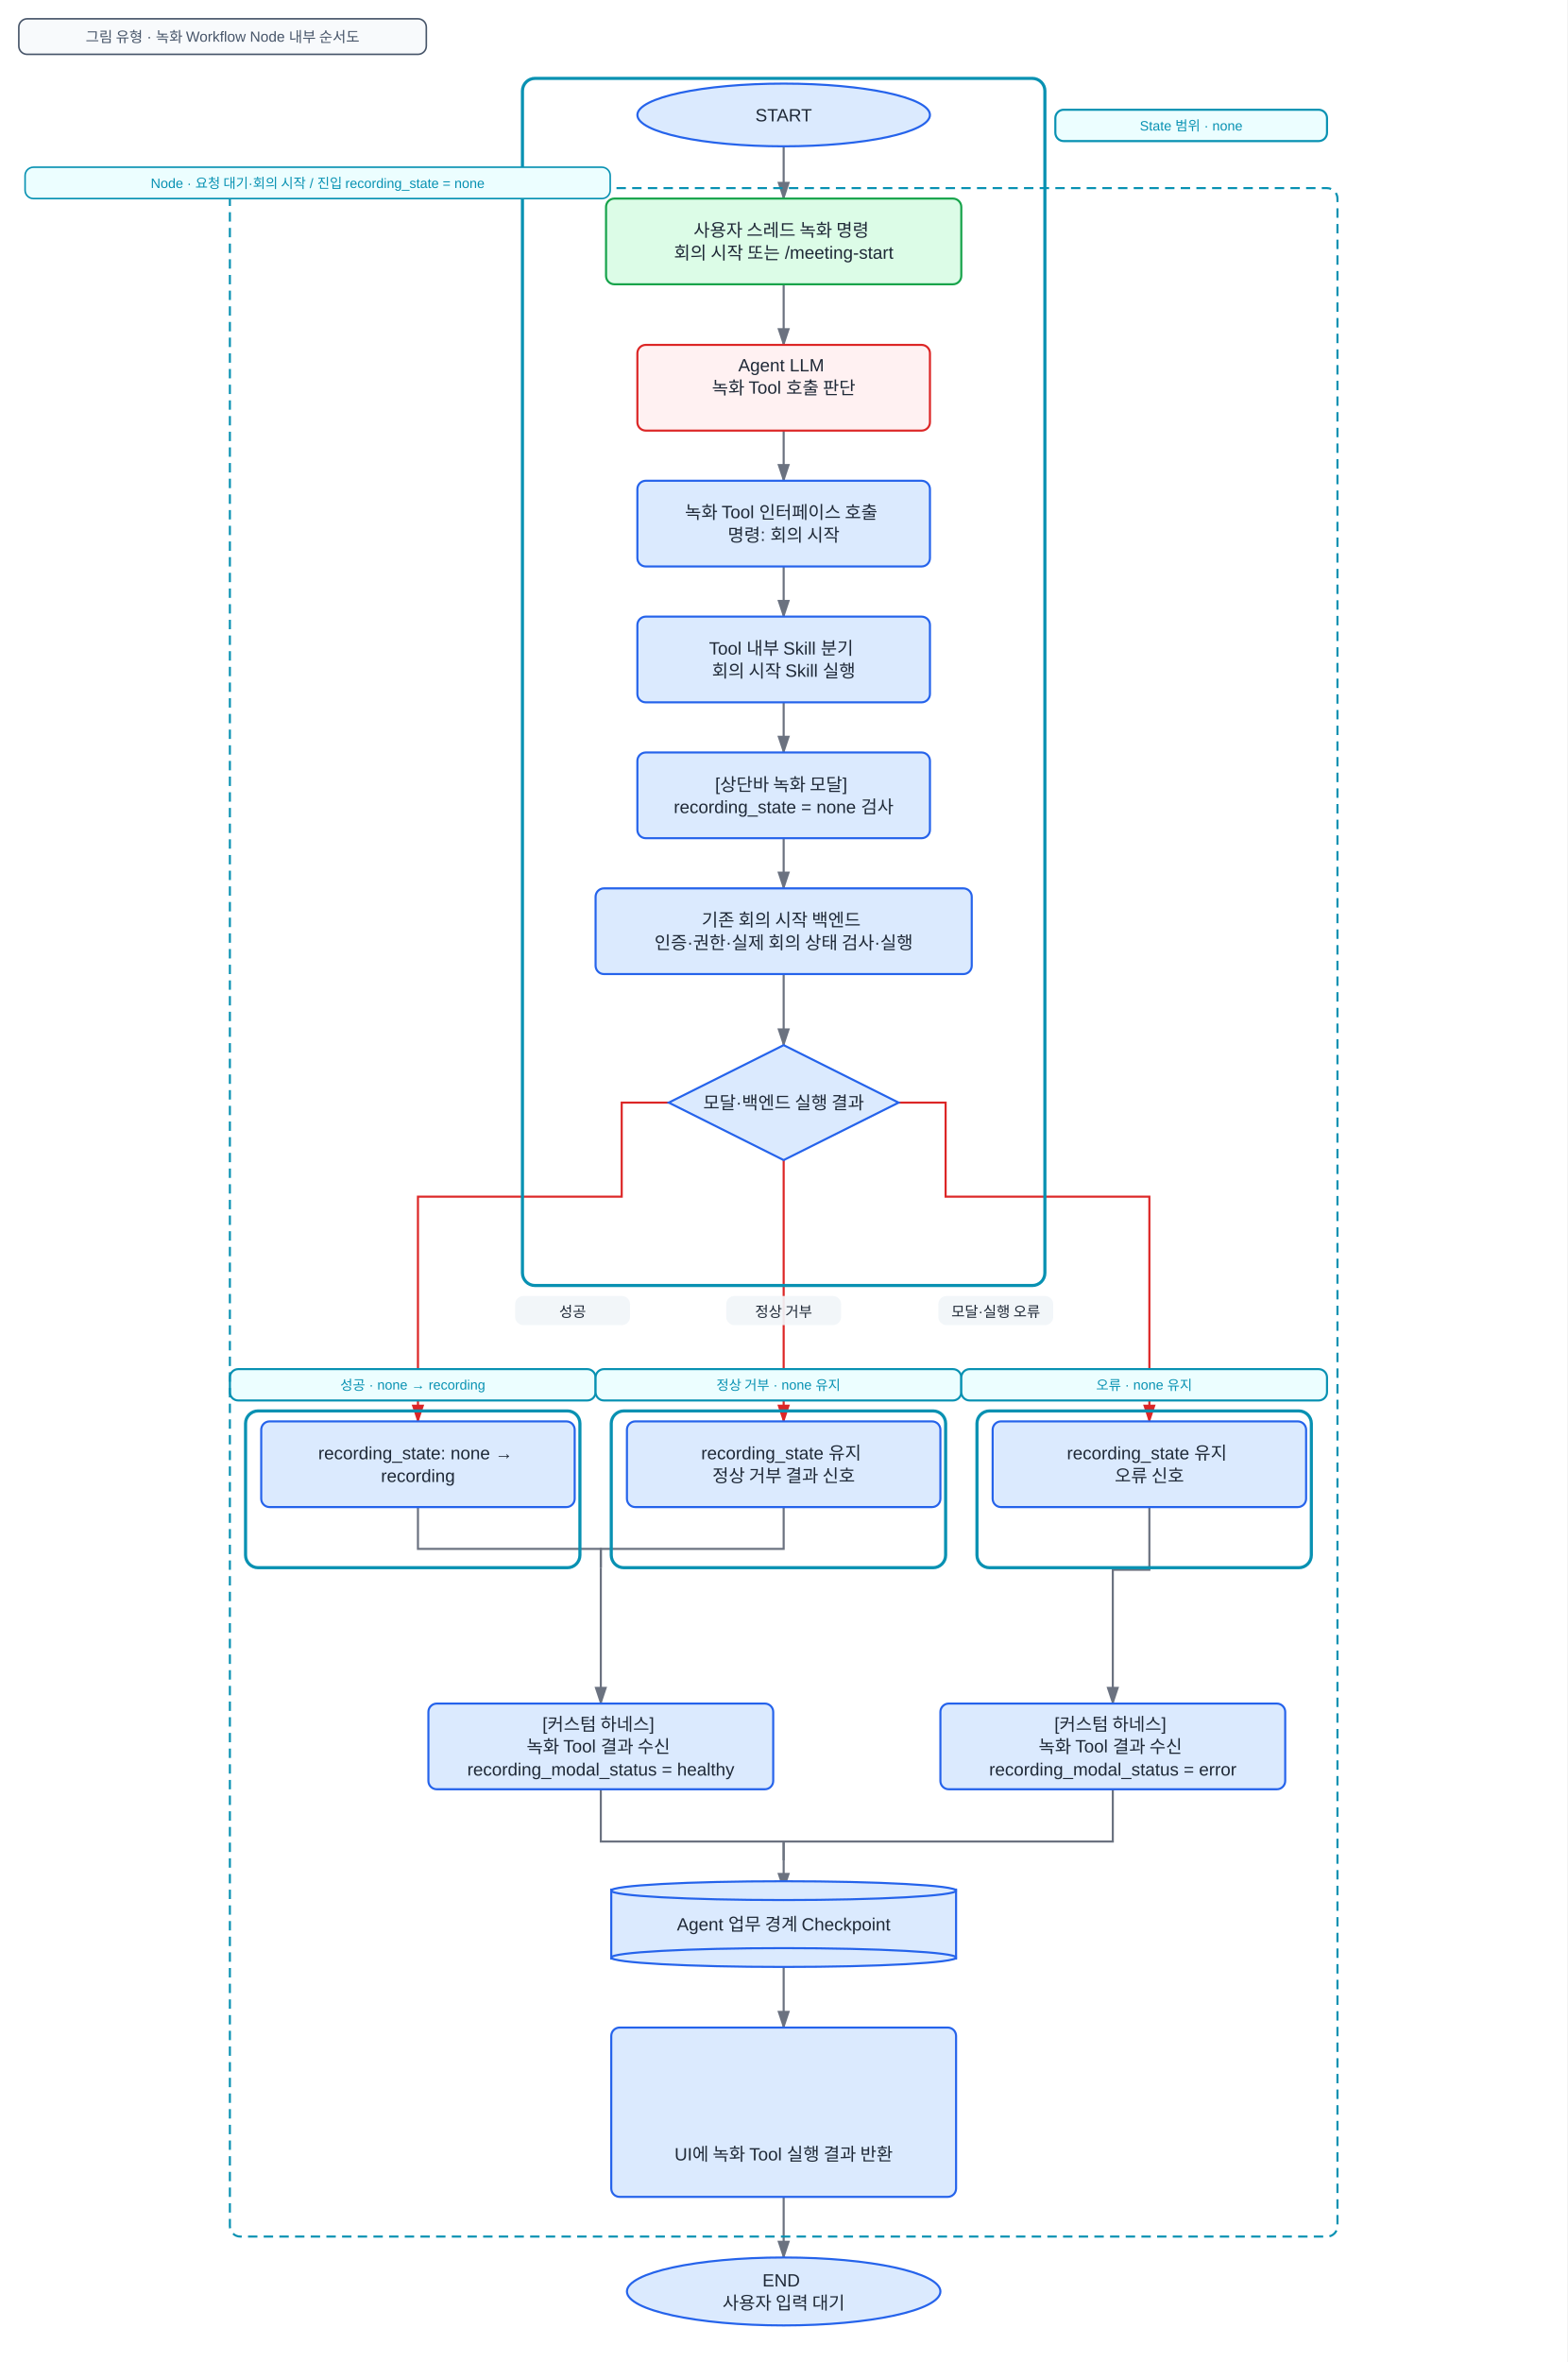
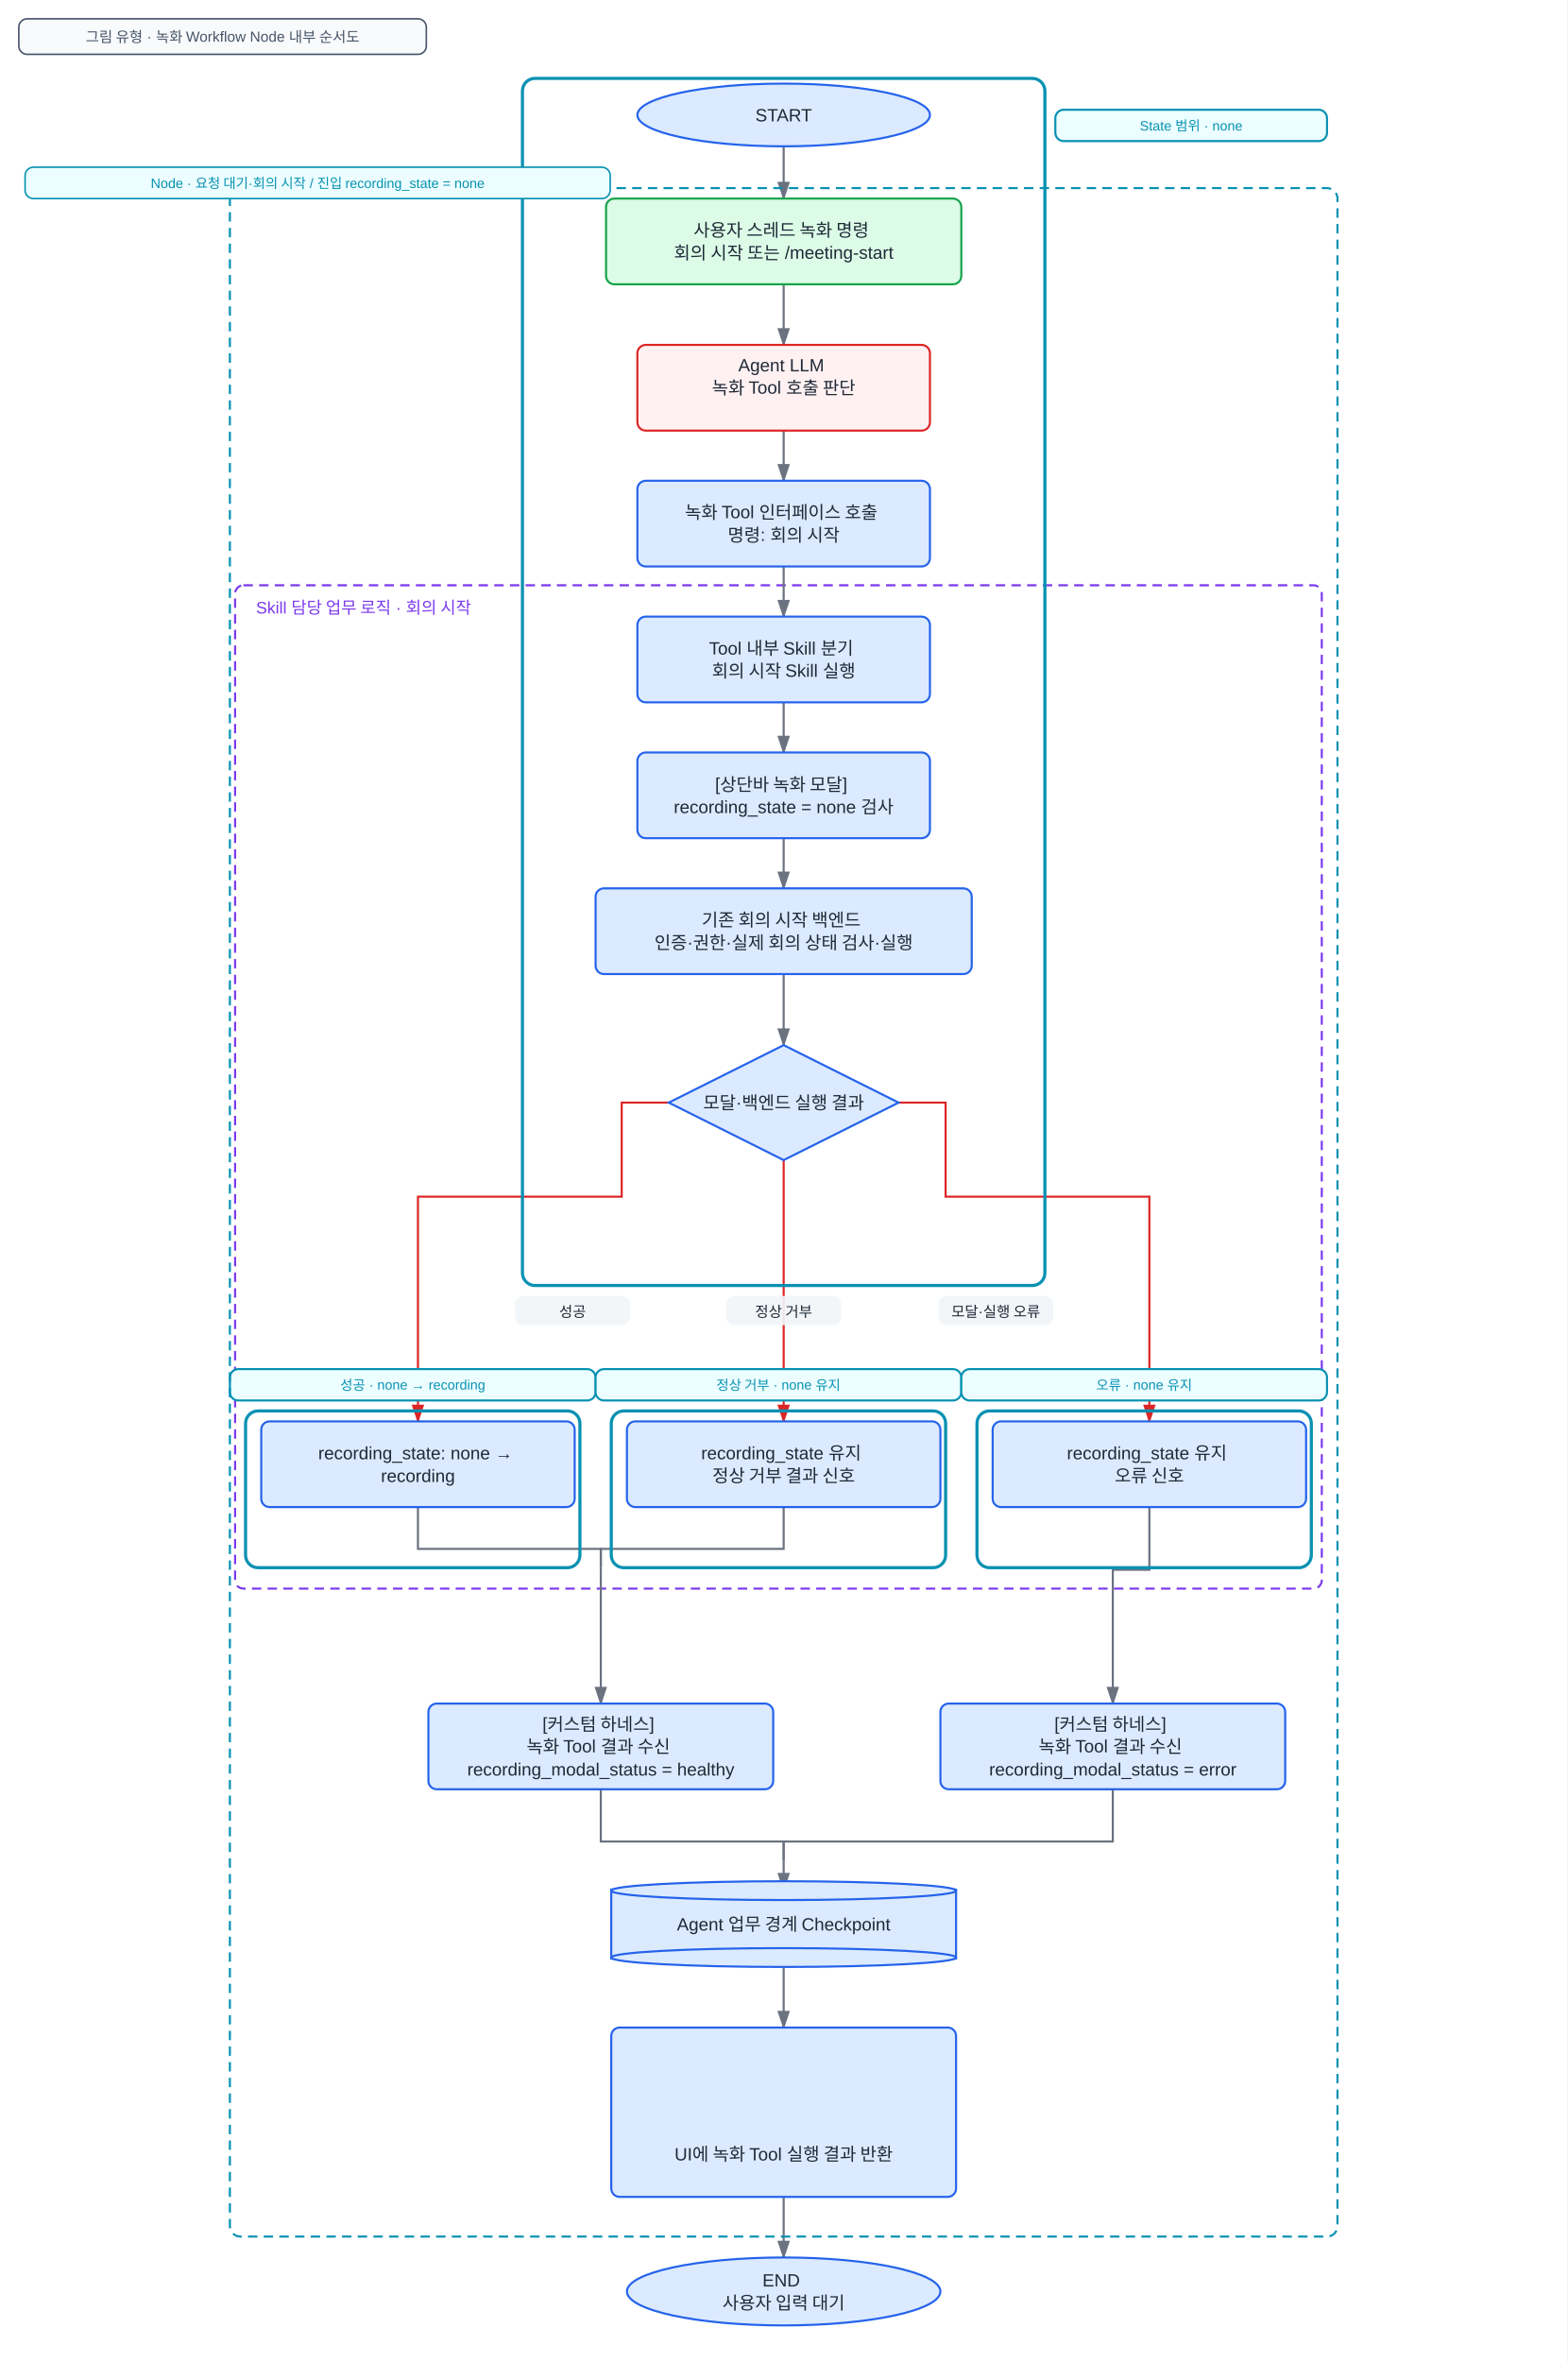
<svg xmlns="http://www.w3.org/2000/svg" width="1500" height="2260" viewBox="0 0 1500 2260">
  <defs>
    <marker id="a6b7280" markerWidth="10" markerHeight="10" refX="8" refY="3" orient="auto">
      <path d="M0 0L0 6L9 3z" fill="#6b7280" />
    </marker>
    <marker id="a2563eb" markerWidth="10" markerHeight="10" refX="8" refY="3" orient="auto">
      <path d="M0 0L0 6L9 3z" fill="#2563eb" />
    </marker>
    <marker id="adc2626" markerWidth="10" markerHeight="10" refX="8" refY="3" orient="auto">
      <path d="M0 0L0 6L9 3z" fill="#dc2626" />
    </marker>
    <marker id="a16a34a" markerWidth="10" markerHeight="10" refX="8" refY="3" orient="auto">
      <path d="M0 0L0 6L9 3z" fill="#16a34a" />
    </marker>
    <marker id="ad97706" markerWidth="10" markerHeight="10" refX="8" refY="3" orient="auto">
      <path d="M0 0L0 6L9 3z" fill="#d97706" />
    </marker>
    <marker id="af97316" markerWidth="10" markerHeight="10" refX="8" refY="3" orient="auto">
      <path d="M0 0L0 6L9 3z" fill="#f97316" />
    </marker>
    <marker id="a0f766e" markerWidth="10" markerHeight="10" refX="8" refY="3" orient="auto">
      <path d="M0 0L0 6L9 3z" fill="#0f766e" />
    </marker>
    <marker id="a475569" markerWidth="10" markerHeight="10" refX="8" refY="3" orient="auto">
      <path d="M0 0L0 6L9 3z" fill="#475569" />
    </marker>
    <marker id="a1f2937" markerWidth="10" markerHeight="10" refX="8" refY="3" orient="auto">
      <path d="M0 0L0 6L9 3z" fill="#1f2937" />
    </marker>
  </defs>
  <rect width="100%" height="100%" fill="white" />
+   <rect x="225" y="560" width="1040" height="960" rx="8" stroke="#7c3aed" fill="none" stroke-width="2" stroke-dasharray="9 6" />
+   <text x="245" y="587" text-anchor="start" font-family="Arial,'Noto Sans KR',sans-serif" font-size="16" fill="#7c3aed">Skill 담당 업무 로직 · 회의 시작</text>
  <polyline points="640,1055.00 595,1055.00 595,1145.00 400,1145.00 400,1360.00" fill="none" stroke="#dc2626" stroke-width="2" marker-end="url(#adc2626)" />
  <polyline points="750,1110.00 750,1280.00 750,1360.00" fill="none" stroke="#dc2626" stroke-width="2" marker-end="url(#adc2626)" />
  <polyline points="860,1055.00 905,1055.00 905,1145.00 1100,1145.00 1100,1360.00" fill="none" stroke="#dc2626" stroke-width="2" marker-end="url(#adc2626)" />
  <polyline points="400,1442.00 400,1482.00 575,1482.00 575,1500.00" fill="none" stroke="#6b7280" stroke-width="2" />
  <polyline points="750,1442.00 750,1482.00 575,1482.00 575,1500.00" fill="none" stroke="#6b7280" stroke-width="2" />
  <polyline points="575,1500.00 575,1630.00" fill="none" stroke="#6b7280" stroke-width="2" marker-end="url(#a6b7280)" />
  <polyline points="1100,1442.00 1100,1502.00 1065,1502.00 1065,1630.00" fill="none" stroke="#6b7280" stroke-width="2" marker-end="url(#a6b7280)" />
  <polyline points="575,1712.00 575,1762.00 750,1762.00 750,1780.00" fill="none" stroke="#6b7280" stroke-width="2" />
  <polyline points="1065,1712.00 1065,1762.00 750,1762.00 750,1780.00" fill="none" stroke="#6b7280" stroke-width="2" />
  <polyline points="750,1780.00 750,1808.00" fill="none" stroke="#6b7280" stroke-width="2" marker-end="url(#a6b7280)" />
  <polyline points="750,1882.00 750,1940.00" fill="none" stroke="#6b7280" stroke-width="2" marker-end="url(#a6b7280)" />
  <polyline points="750,2102.00 750,2160.00" fill="none" stroke="#6b7280" stroke-width="2" marker-end="url(#a6b7280)" />
  <polyline points="750,140.00 750,190.00" fill="none" stroke="#6b7280" stroke-width="2" marker-end="url(#a6b7280)" />
  <polyline points="750,272.00 750,330.00" fill="none" stroke="#6b7280" stroke-width="2" marker-end="url(#a6b7280)" />
  <polyline points="750,412.00 750,460.00" fill="none" stroke="#6b7280" stroke-width="2" marker-end="url(#a6b7280)" />
  <polyline points="750,542.00 750,590.00" fill="none" stroke="#6b7280" stroke-width="2" marker-end="url(#a6b7280)" />
  <polyline points="750,672.00 750,720.00" fill="none" stroke="#6b7280" stroke-width="2" marker-end="url(#a6b7280)" />
  <polyline points="750,802.00 750,850.00" fill="none" stroke="#6b7280" stroke-width="2" marker-end="url(#a6b7280)" />
  <polyline points="750,932.00 750,1000.00" fill="none" stroke="#6b7280" stroke-width="2" marker-end="url(#a6b7280)" />
  <rect x="493" y="1240.00" width="110" height="27.92" rx="8" fill="#f1f5f9" fill-opacity="0.92" stroke="transparent" stroke-width="1" />
  <rect x="695" y="1240.00" width="110" height="27.92" rx="8" fill="#f1f5f9" fill-opacity="0.92" stroke="transparent" stroke-width="1" />
  <rect x="898" y="1240.00" width="110" height="27.92" rx="8" fill="#f1f5f9" fill-opacity="0.92" stroke="transparent" stroke-width="1" />
  <ellipse cx="750" cy="110.00" rx="140" ry="30.00" fill="#dbeafe" stroke="#2563eb" stroke-width="2" />
  <rect x="580" y="190.00" width="340" height="82.00" rx="8" fill="#dcfce7" fill-opacity="1" stroke="#16a34a" stroke-width="2" />
  <rect x="610" y="330.00" width="280" height="82.00" rx="8" fill="#fff1f2" fill-opacity="1" stroke="#dc2626" stroke-width="2" />
  <rect x="610" y="460.00" width="280" height="82.00" rx="8" fill="#dbeafe" fill-opacity="1" stroke="#2563eb" stroke-width="2" />
  <rect x="610" y="590.00" width="280" height="82.00" rx="8" fill="#dbeafe" fill-opacity="1" stroke="#2563eb" stroke-width="2" />
  <rect x="610" y="720.00" width="280" height="82.00" rx="8" fill="#dbeafe" fill-opacity="1" stroke="#2563eb" stroke-width="2" />
  <rect x="570" y="850.00" width="360" height="82.00" rx="8" fill="#dbeafe" fill-opacity="1" stroke="#2563eb" stroke-width="2" />
  <polygon points="750,1000.00 860,1055.00 750,1110.00 640,1055.00" fill="#dbeafe" stroke="#2563eb" stroke-width="2" />
  <rect x="250" y="1360.00" width="300" height="82.00" rx="8" fill="#dbeafe" fill-opacity="1" stroke="#2563eb" stroke-width="2" />
  <rect x="600" y="1360.00" width="300" height="82.00" rx="8" fill="#dbeafe" fill-opacity="1" stroke="#2563eb" stroke-width="2" />
  <rect x="950" y="1360.00" width="300" height="82.00" rx="8" fill="#dbeafe" fill-opacity="1" stroke="#2563eb" stroke-width="2" />
  <rect x="410" y="1630.00" width="330" height="82.00" rx="8" fill="#dbeafe" fill-opacity="1" stroke="#2563eb" stroke-width="2" />
  <rect x="900" y="1630.00" width="330" height="82.00" rx="8" fill="#dbeafe" fill-opacity="1" stroke="#2563eb" stroke-width="2" />
  <rect x="585" y="1808.00" width="330" height="66.00" rx="0" fill="#dbeafe" fill-opacity="1" stroke="#2563eb" stroke-width="2" />
  <ellipse cx="750" cy="1809.00" rx="165" ry="9.00" fill="#dbeafe" stroke="#2563eb" stroke-width="2" />
  <ellipse cx="750" cy="1873.00" rx="165" ry="9.00" fill="#dbeafe" stroke="#2563eb" stroke-width="2" />
  <rect x="585" y="1940.00" width="330" height="162.00" rx="8" fill="#dbeafe" fill-opacity="1" stroke="#2563eb" stroke-width="2" />
  <ellipse cx="750" cy="2192.50" rx="150" ry="32.50" fill="#dbeafe" stroke="#2563eb" stroke-width="2" />
  <text x="750" y="116.12" text-anchor="middle" font-family="Arial,'Noto Sans KR',sans-serif" font-size="17" fill="#1f2937">
    <tspan x="750" dy="0">START</tspan>
  </text>
  <text x="750" y="226.24" text-anchor="middle" font-family="Arial,'Noto Sans KR',sans-serif" font-size="17" fill="#1f2937">
    <tspan x="750" dy="0">사용자 스레드 녹화 명령</tspan>
    <tspan x="750" dy="21.76">회의 시작 또는 /meeting-start</tspan>
  </text>
  <text x="750" y="355.36" text-anchor="middle" font-family="Arial,'Noto Sans KR',sans-serif" font-size="17" fill="#1f2937">
    <tspan x="750" dy="0">Agent LLM</tspan>
    <tspan x="750" dy="21.76">녹화 Tool 호출 판단</tspan>
  </text>
  <text x="750" y="496.24" text-anchor="middle" font-family="Arial,'Noto Sans KR',sans-serif" font-size="17" fill="#1f2937">
    <tspan x="750" dy="0">녹화 Tool 인터페이스 호출</tspan>
    <tspan x="750" dy="21.76">명령: 회의 시작</tspan>
  </text>
  <text x="750" y="626.24" text-anchor="middle" font-family="Arial,'Noto Sans KR',sans-serif" font-size="17" fill="#1f2937">
    <tspan x="750" dy="0">Tool 내부 Skill 분기</tspan>
    <tspan x="750" dy="21.76">회의 시작 Skill 실행</tspan>
  </text>
  <text x="750" y="756.24" text-anchor="middle" font-family="Arial,'Noto Sans KR',sans-serif" font-size="17" fill="#1f2937">
    <tspan x="750" dy="0">[상단바 녹화 모달]</tspan>
    <tspan x="750" dy="21.76">recording_state = none 검사</tspan>
  </text>
  <text x="750" y="886.24" text-anchor="middle" font-family="Arial,'Noto Sans KR',sans-serif" font-size="17" fill="#1f2937">
    <tspan x="750" dy="0">기존 회의 시작 백엔드</tspan>
    <tspan x="750" dy="21.76">인증·권한·실제 회의 상태 검사·실행</tspan>
  </text>
  <text x="750" y="1061.12" text-anchor="middle" font-family="Arial,'Noto Sans KR',sans-serif" font-size="17" fill="#1f2937">
    <tspan x="750" dy="0">모달·백엔드 실행 결과</tspan>
  </text>
  <text x="400" y="1396.24" text-anchor="middle" font-family="Arial,'Noto Sans KR',sans-serif" font-size="17" fill="#1f2937">
    <tspan x="400" dy="0">recording_state: none →</tspan>
    <tspan x="400" dy="21.76">recording</tspan>
  </text>
  <text x="750" y="1396.24" text-anchor="middle" font-family="Arial,'Noto Sans KR',sans-serif" font-size="17" fill="#1f2937">
    <tspan x="750" dy="0">recording_state 유지</tspan>
    <tspan x="750" dy="21.76">정상 거부 결과 신호</tspan>
  </text>
  <text x="1100" y="1396.24" text-anchor="middle" font-family="Arial,'Noto Sans KR',sans-serif" font-size="17" fill="#1f2937">
    <tspan x="1100" dy="0">recording_state 유지</tspan>
    <tspan x="1100" dy="21.76">오류 신호</tspan>
  </text>
  <text x="548" y="1260.00" text-anchor="middle" font-family="Arial,'Noto Sans KR',sans-serif" font-size="14" fill="#1f2937">
    <tspan x="548" dy="0">성공</tspan>
  </text>
  <text x="750" y="1260.00" text-anchor="middle" font-family="Arial,'Noto Sans KR',sans-serif" font-size="14" fill="#1f2937">
    <tspan x="750" dy="0">정상 거부</tspan>
  </text>
  <text x="953" y="1260.00" text-anchor="middle" font-family="Arial,'Noto Sans KR',sans-serif" font-size="14" fill="#1f2937">
    <tspan x="953" dy="0">모달·실행 오류</tspan>
  </text>
  <text x="575" y="1655.36" text-anchor="middle" font-family="Arial,'Noto Sans KR',sans-serif" font-size="17" fill="#1f2937">
    <tspan x="575" dy="0">[커스텀 하네스]</tspan>
    <tspan x="575" dy="21.76">녹화 Tool 결과 수신</tspan>
    <tspan x="575" dy="21.76">recording_modal_status = healthy</tspan>
  </text>
  <text x="1065" y="1655.36" text-anchor="middle" font-family="Arial,'Noto Sans KR',sans-serif" font-size="17" fill="#1f2937">
    <tspan x="1065" dy="0">[커스텀 하네스]</tspan>
    <tspan x="1065" dy="21.76">녹화 Tool 결과 수신</tspan>
    <tspan x="1065" dy="21.76">recording_modal_status = error</tspan>
  </text>
  <text x="750" y="1847.12" text-anchor="middle" font-family="Arial,'Noto Sans KR',sans-serif" font-size="17" fill="#1f2937">
    <tspan x="750" dy="0">Agent 업무 경계 Checkpoint</tspan>
  </text>
  <text x="750" y="2067.12" text-anchor="middle" font-family="Arial,'Noto Sans KR',sans-serif" font-size="17" fill="#1f2937">
    <tspan x="750" dy="0">UI에 녹화 Tool 실행 결과 반환</tspan>
  </text>
  <text x="750" y="2187.74" text-anchor="middle" font-family="Arial,'Noto Sans KR',sans-serif" font-size="17" fill="#1f2937">
    <tspan x="750" dy="0">END</tspan>
    <tspan x="750" dy="21.76">사용자 입력 대기</tspan>
  </text>
  <g id="ge-annotations">
    <rect x="18" y="18" width="390" height="34" rx="8" fill="#f8fafc" stroke="#475569" stroke-width="1.5" />
    <text x="213.00" y="40.25" text-anchor="middle" font-family="Arial,'Noto Sans KR',sans-serif" font-size="14" fill="#475569">
      <tspan x="213.00" dy="0">그림 유형 · 녹화 Workflow Node 내부 순서도</tspan>
    </text>
    <rect x="500" y="75" width="500" height="1155" rx="12" fill="none" stroke="#0891b2" stroke-width="3" />
    <rect x="1010" y="105" width="260" height="30" rx="8" fill="#ecfeff" stroke="#0891b2" stroke-width="2" />
    <text x="1140.00" y="124.88" text-anchor="middle" font-family="Arial,'Noto Sans KR',sans-serif" font-size="13" fill="#0891b2">
      <tspan x="1140.00" dy="0">State 범위 · none</tspan>
    </text>
    <rect x="235" y="1350" width="320" height="150" rx="12" fill="none" stroke="#0891b2" stroke-width="3" />
    <rect x="220" y="1310" width="350" height="30" rx="8" fill="#ecfeff" stroke="#0891b2" stroke-width="2" />
    <text x="395.00" y="1329.88" text-anchor="middle" font-family="Arial,'Noto Sans KR',sans-serif" font-size="13" fill="#0891b2">
      <tspan x="395.00" dy="0">성공 · none → recording</tspan>
    </text>
    <rect x="585" y="1350" width="320" height="150" rx="12" fill="none" stroke="#0891b2" stroke-width="3" />
    <rect x="570" y="1310" width="350" height="30" rx="8" fill="#ecfeff" stroke="#0891b2" stroke-width="2" />
    <text x="745.00" y="1329.88" text-anchor="middle" font-family="Arial,'Noto Sans KR',sans-serif" font-size="13" fill="#0891b2">
      <tspan x="745.00" dy="0">정상 거부 · none 유지</tspan>
    </text>
    <rect x="935" y="1350" width="320" height="150" rx="12" fill="none" stroke="#0891b2" stroke-width="3" />
    <rect x="920" y="1310" width="350" height="30" rx="8" fill="#ecfeff" stroke="#0891b2" stroke-width="2" />
    <text x="1095.00" y="1329.88" text-anchor="middle" font-family="Arial,'Noto Sans KR',sans-serif" font-size="13" fill="#0891b2">
      <tspan x="1095.00" dy="0">오류 · none 유지</tspan>
    </text>
    <rect x="220" y="180" width="1060" height="1960" rx="10" fill="none" stroke="#0891b2" stroke-width="2" stroke-dasharray="9 6" />
    <rect x="24" y="160" width="560" height="30" rx="8" fill="#ecfeff" stroke="#0891b2" stroke-width="1.5" />
    <text x="304.00" y="179.88" text-anchor="middle" font-family="Arial,'Noto Sans KR',sans-serif" font-size="13" fill="#0891b2">
      <tspan x="304.00" dy="0">Node · 요청 대기·회의 시작 / 진입 recording_state = none</tspan>
    </text>
  </g>
</svg>
